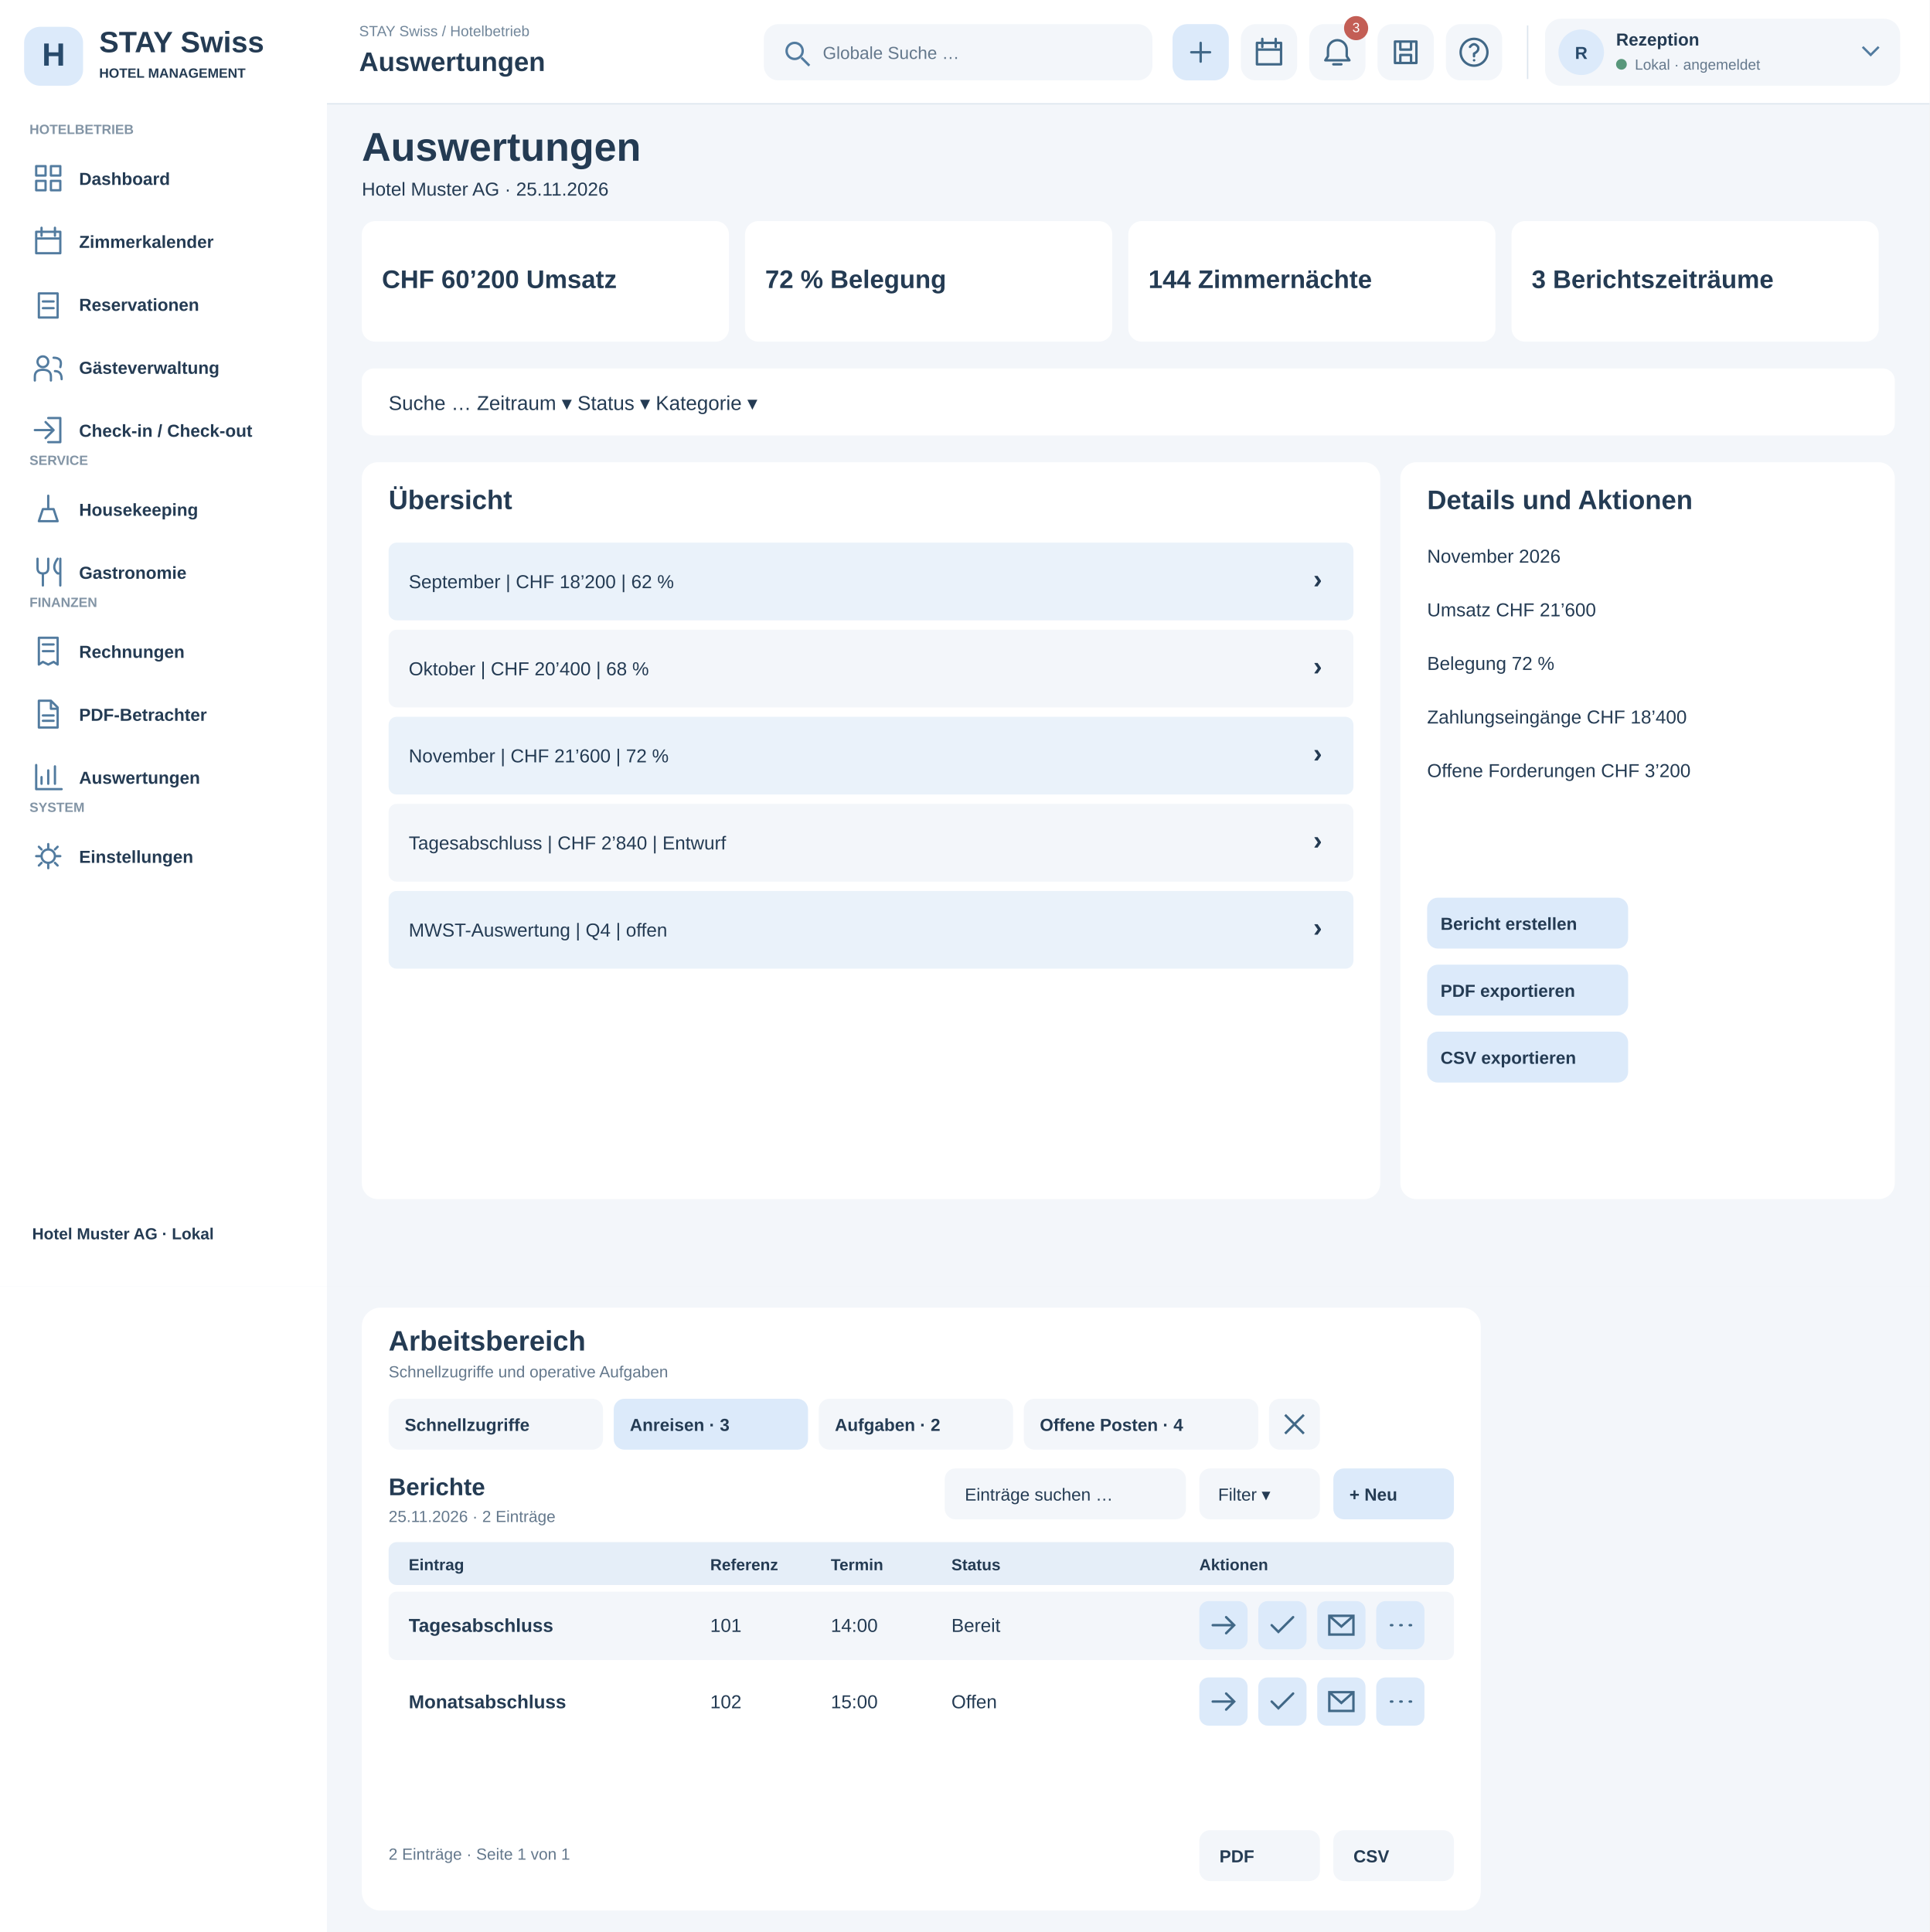
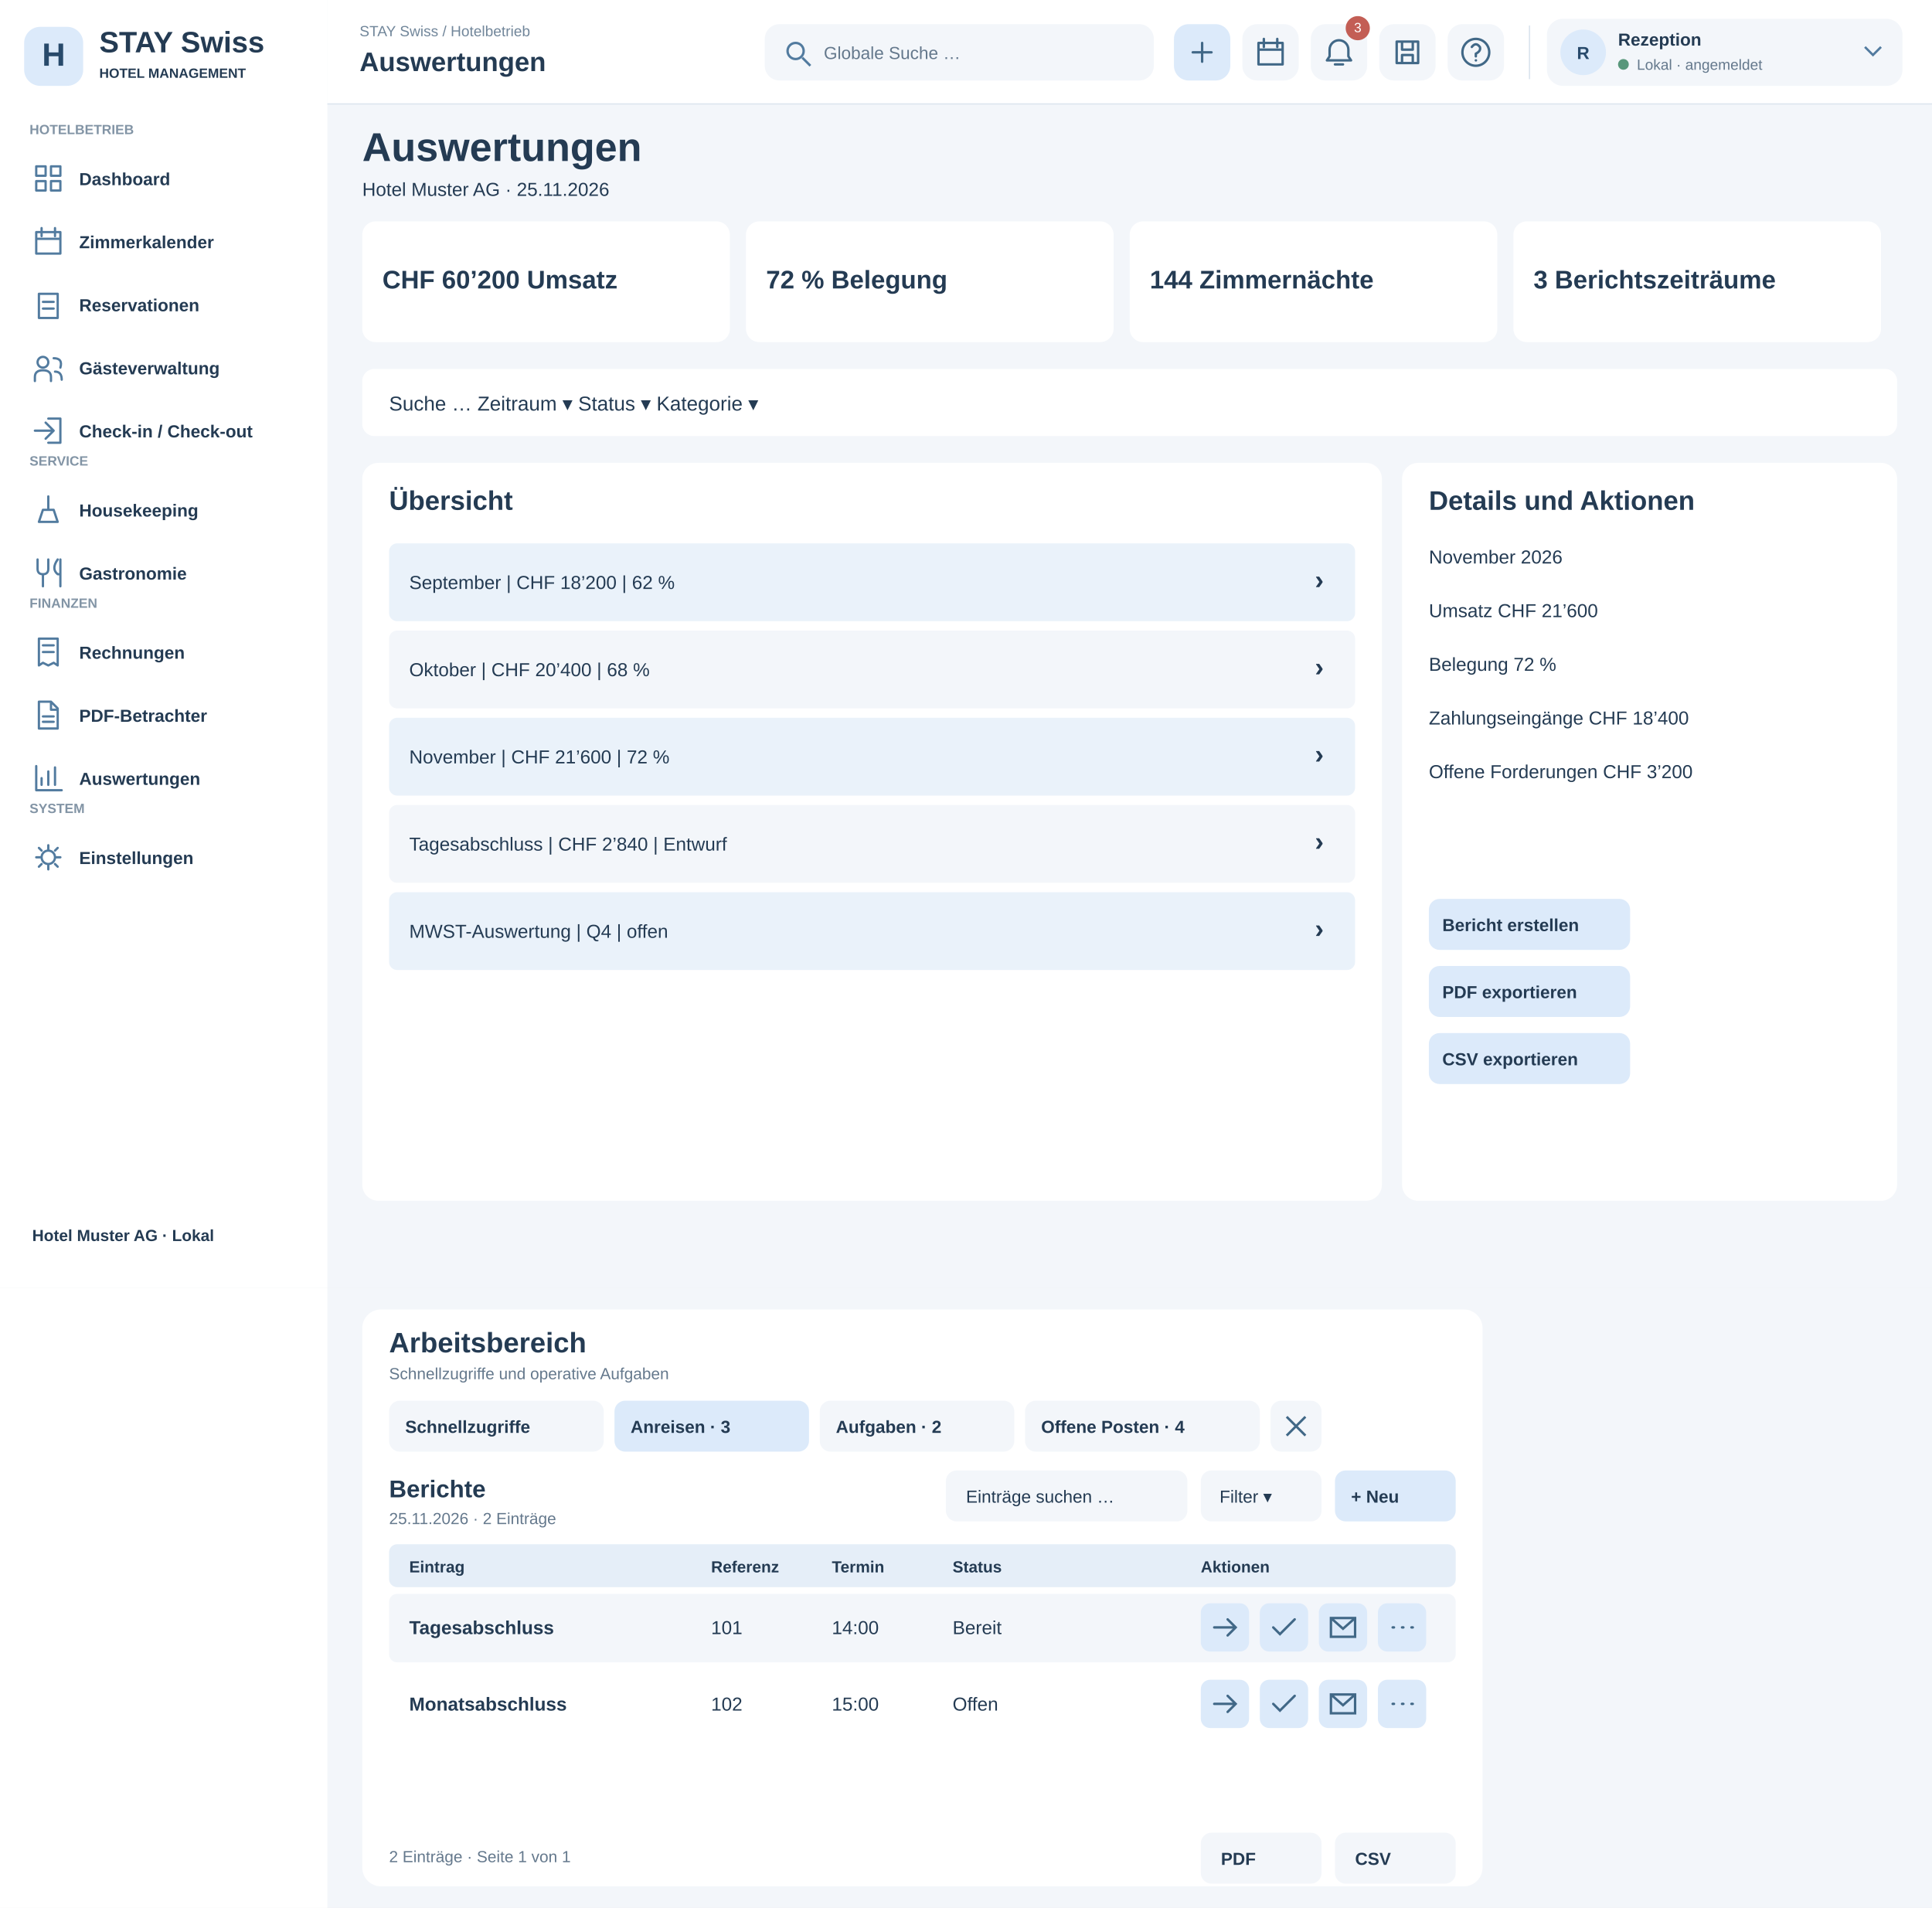
- <svg xmlns="http://www.w3.org/2000/svg" width="1440" height="1442" viewBox="0 0 1440 1442">
+ <svg xmlns="http://www.w3.org/2000/svg" width="1440" height="1422" viewBox="0 0 1440 1422">
  <rect x="0" y="0" width="1440" height="960" fill="#f3f6fa" rx="0" />
  <rect x="0" y="0" width="244" height="960" fill="#fff" rx="0" />
  <rect x="18" y="20" width="44" height="44" fill="#dceafa" rx="12" />
  <text x="40" y="49" font-family="Arial,sans-serif" font-size="24" font-weight="700" fill="#284a6b" text-anchor="middle">H</text>
  <text x="74" y="39" font-family="Arial,sans-serif" font-size="22" font-weight="700" fill="#243b53" text-anchor="start">STAY Swiss</text>
  <text x="74" y="58" font-family="Arial,sans-serif" font-size="10" font-weight="600" fill="#243b53" text-anchor="start">HOTEL MANAGEMENT</text>
  <text x="22" y="100" font-family="Arial,sans-serif" font-size="10" font-weight="700" fill="#8294a5" text-anchor="start">HOTELBETRIEB</text>
  <rect x="12" y="112" width="220" height="42" fill="#fff" rx="9" />
  <g transform="translate(24,121)" fill="none" stroke="#527b9f" stroke-width="1.7" stroke-linecap="round" stroke-linejoin="round">
    <path d="M3 3h7v7H3zM14 3h7v7h-7zM3 14h7v7H3zM14 14h7v7h-7z" />
  </g>
  <text x="59" y="138" font-family="Arial,sans-serif" font-size="13" font-weight="600" fill="#243b53" text-anchor="start">Dashboard</text>
  <rect x="12" y="159" width="220" height="42" fill="#fff" rx="9" />
  <g transform="translate(24,168)" fill="none" stroke="#527b9f" stroke-width="1.7" stroke-linecap="round" stroke-linejoin="round">
    <path d="M3 5h18v16H3zM7 2v6M17 2v6M3 10h18" />
  </g>
  <text x="59" y="185" font-family="Arial,sans-serif" font-size="13" font-weight="600" fill="#243b53" text-anchor="start">Zimmerkalender</text>
  <rect x="12" y="206" width="220" height="42" fill="#fff" rx="9" />
  <g transform="translate(24,215)" fill="none" stroke="#527b9f" stroke-width="1.7" stroke-linecap="round" stroke-linejoin="round">
    <path d="M5 4h14v18H5zM8 10h8M8 15h8" />
  </g>
  <text x="59" y="232" font-family="Arial,sans-serif" font-size="13" font-weight="600" fill="#243b53" text-anchor="start">Reservationen</text>
  <rect x="12" y="253" width="220" height="42" fill="#fff" rx="9" />
  <g transform="translate(24,262)" fill="none" stroke="#527b9f" stroke-width="1.7" stroke-linecap="round" stroke-linejoin="round">
    <path d="M8 12a4 4 0 1 0 0-8a4 4 0 1 0 0 8M2 22v-3q0-5 6-5t6 5v3M16 5q7 0 5 7M17 15q5 0 5 6" />
  </g>
  <text x="59" y="279" font-family="Arial,sans-serif" font-size="13" font-weight="600" fill="#243b53" text-anchor="start">Gästeverwaltung</text>
  <rect x="12" y="300" width="220" height="42" fill="#fff" rx="9" />
  <g transform="translate(24,309)" fill="none" stroke="#527b9f" stroke-width="1.7" stroke-linecap="round" stroke-linejoin="round">
    <path d="M12 3h9v18h-9M2 12h14M10 6l6 6-6 6" />
  </g>
  <text x="59" y="326" font-family="Arial,sans-serif" font-size="13" font-weight="600" fill="#243b53" text-anchor="start">Check-in / Check-out</text>
  <text x="22" y="347" font-family="Arial,sans-serif" font-size="10" font-weight="700" fill="#8294a5" text-anchor="start">SERVICE</text>
  <rect x="12" y="359" width="220" height="42" fill="#fff" rx="9" />
  <g transform="translate(24,368)" fill="none" stroke="#527b9f" stroke-width="1.7" stroke-linecap="round" stroke-linejoin="round">
    <path d="M5 21h14l-3-9H8zM12 12V2" />
  </g>
  <text x="59" y="385" font-family="Arial,sans-serif" font-size="13" font-weight="600" fill="#243b53" text-anchor="start">Housekeeping</text>
  <rect x="12" y="406" width="220" height="42" fill="#fff" rx="9" />
  <g transform="translate(24,415)" fill="none" stroke="#527b9f" stroke-width="1.7" stroke-linecap="round" stroke-linejoin="round">
    <path d="M4 2v7q0 4 4 4t4-4V2M8 13v9M19 2q-5 7 0 11h2M21 2v20" />
  </g>
  <text x="59" y="432" font-family="Arial,sans-serif" font-size="13" font-weight="600" fill="#243b53" text-anchor="start">Gastronomie</text>
  <text x="22" y="453" font-family="Arial,sans-serif" font-size="10" font-weight="700" fill="#8294a5" text-anchor="start">FINANZEN</text>
  <rect x="12" y="465" width="220" height="42" fill="#fff" rx="9" />
  <g transform="translate(24,474)" fill="none" stroke="#527b9f" stroke-width="1.7" stroke-linecap="round" stroke-linejoin="round">
    <path d="M5 2h14v20l-3-2-4 2-4-2-3 2zM8 7h8M8 12h8" />
  </g>
  <text x="59" y="491" font-family="Arial,sans-serif" font-size="13" font-weight="600" fill="#243b53" text-anchor="start">Rechnungen</text>
  <rect x="12" y="512" width="220" height="42" fill="#fff" rx="9" />
  <g transform="translate(24,521)" fill="none" stroke="#527b9f" stroke-width="1.7" stroke-linecap="round" stroke-linejoin="round">
    <path d="M5 2h9l5 5v15H5zM14 2v6h5M8 13h8M8 17h8" />
  </g>
  <text x="59" y="538" font-family="Arial,sans-serif" font-size="13" font-weight="600" fill="#243b53" text-anchor="start">PDF-Betrachter</text>
  <rect x="12" y="559" width="220" height="42" fill="#fff" rx="9" />
  <g transform="translate(24,568)" fill="none" stroke="#527b9f" stroke-width="1.7" stroke-linecap="round" stroke-linejoin="round">
    <path d="M3 3v18h19M7 17v-5M12 17V7M17 17V4" />
  </g>
  <text x="59" y="585" font-family="Arial,sans-serif" font-size="13" font-weight="600" fill="#243b53" text-anchor="start">Auswertungen</text>
  <text x="22" y="606" font-family="Arial,sans-serif" font-size="10" font-weight="700" fill="#8294a5" text-anchor="start">SYSTEM</text>
  <rect x="12" y="618" width="220" height="42" fill="#fff" rx="9" />
  <g transform="translate(24,627)" fill="none" stroke="#527b9f" stroke-width="1.7" stroke-linecap="round" stroke-linejoin="round">
    <path d="M12 3v3M12 18v3M3 12h3M18 12h3M5 5l2 2M17 17l2 2M5 19l2-2M17 7l2-2M12 7a5 5 0 1 0 0 10a5 5 0 1 0 0-10" />
  </g>
  <text x="59" y="644" font-family="Arial,sans-serif" font-size="13" font-weight="600" fill="#243b53" text-anchor="start">Einstellungen</text>
  <text x="24" y="925" font-family="Arial,sans-serif" font-size="12" font-weight="600" fill="#243b53" text-anchor="start">Hotel Muster AG · Lokal</text>
  <text x="270" y="120" font-family="Arial" font-size="30" font-weight="700" fill="#243b53">Auswertungen</text>
  <text x="270" y="146" font-family="Arial" font-size="14" font-weight="400" fill="#243b53">Hotel Muster AG · 25.11.2026</text>
  <rect x="270" y="165" width="274" height="90" rx="10" fill="#fff" />
  <text x="285" y="215" font-family="Arial" font-size="19" font-weight="700" fill="#243b53">CHF 60’200 Umsatz</text>
  <rect x="556" y="165" width="274" height="90" rx="10" fill="#fff" />
  <text x="571" y="215" font-family="Arial" font-size="19" font-weight="700" fill="#243b53">72 % Belegung</text>
  <rect x="842" y="165" width="274" height="90" rx="10" fill="#fff" />
  <text x="857" y="215" font-family="Arial" font-size="19" font-weight="700" fill="#243b53">144 Zimmernächte</text>
  <rect x="1128" y="165" width="274" height="90" rx="10" fill="#fff" />
  <text x="1143" y="215" font-family="Arial" font-size="19" font-weight="700" fill="#243b53">3 Berichtszeiträume</text>
  <rect x="270" y="275" width="1144" height="50" rx="9" fill="#fff" />
  <text x="290" y="306" font-family="Arial" font-size="15" font-weight="400" fill="#243b53">Suche …                 Zeitraum ▾                 Status ▾                 Kategorie ▾</text>
  <rect x="270" y="345" width="760" height="550" rx="12" fill="#fff" />
  <rect x="1045" y="345" width="369" height="550" rx="12" fill="#fff" />
  <text x="290" y="380" font-family="Arial" font-size="20" font-weight="700" fill="#243b53">Übersicht</text>
  <text x="1065" y="380" font-family="Arial" font-size="20" font-weight="700" fill="#243b53">Details und Aktionen</text>
  <rect x="290" y="405" width="720" height="58" rx="6" fill="#eaf2fa" />
  <text x="305" y="439" font-family="Arial" font-size="14" font-weight="400" fill="#243b53">September | CHF 18’200 | 62 %</text>
  <text x="980" y="439" font-family="Arial" font-size="20" font-weight="700" fill="#243b53">›</text>
  <rect x="290" y="470" width="720" height="58" rx="6" fill="#f3f6fa" />
  <text x="305" y="504" font-family="Arial" font-size="14" font-weight="400" fill="#243b53">Oktober | CHF 20’400 | 68 %</text>
  <text x="980" y="504" font-family="Arial" font-size="20" font-weight="700" fill="#243b53">›</text>
  <rect x="290" y="535" width="720" height="58" rx="6" fill="#eaf2fa" />
  <text x="305" y="569" font-family="Arial" font-size="14" font-weight="400" fill="#243b53">November | CHF 21’600 | 72 %</text>
  <text x="980" y="569" font-family="Arial" font-size="20" font-weight="700" fill="#243b53">›</text>
  <rect x="290" y="600" width="720" height="58" rx="6" fill="#f3f6fa" />
  <text x="305" y="634" font-family="Arial" font-size="14" font-weight="400" fill="#243b53">Tagesabschluss | CHF 2’840 | Entwurf</text>
  <text x="980" y="634" font-family="Arial" font-size="20" font-weight="700" fill="#243b53">›</text>
  <rect x="290" y="665" width="720" height="58" rx="6" fill="#eaf2fa" />
  <text x="305" y="699" font-family="Arial" font-size="14" font-weight="400" fill="#243b53">MWST-Auswertung | Q4 | offen</text>
  <text x="980" y="699" font-family="Arial" font-size="20" font-weight="700" fill="#243b53">›</text>
  <text x="1065" y="420" font-family="Arial" font-size="14" font-weight="400" fill="#243b53">November 2026</text>
  <text x="1065" y="460" font-family="Arial" font-size="14" font-weight="400" fill="#243b53">Umsatz CHF 21’600</text>
  <text x="1065" y="500" font-family="Arial" font-size="14" font-weight="400" fill="#243b53">Belegung 72 %</text>
  <text x="1065" y="540" font-family="Arial" font-size="14" font-weight="400" fill="#243b53">Zahlungseingänge CHF 18’400</text>
  <text x="1065" y="580" font-family="Arial" font-size="14" font-weight="400" fill="#243b53">Offene Forderungen CHF 3’200</text>
  <rect x="1065" y="670" width="150" height="38" rx="8" fill="#dceafa" />
  <text x="1075" y="694" font-family="Arial" font-size="13" font-weight="700" fill="#243b53">Bericht erstellen</text>
  <rect x="1065" y="720" width="150" height="38" rx="8" fill="#dceafa" />
  <text x="1075" y="744" font-family="Arial" font-size="13" font-weight="700" fill="#243b53">PDF exportieren</text>
  <rect x="1065" y="770" width="150" height="38" rx="8" fill="#dceafa" />
  <text x="1075" y="794" font-family="Arial" font-size="13" font-weight="700" fill="#243b53">CSV exportieren</text>
  <g id="premium-header">
    <style>.header-action:hover rect,.header-action:focus rect{fill:#c5dff4}.header-action{cursor:pointer}.header-action:focus{outline:none}</style>
    <rect x="244" y="0" width="1196" height="78" fill="#fff" />
    <path d="M244 77.5H1440" stroke="#dce5ee" />
    <text x="268" y="27" font-family="Arial" font-size="11" fill="#71869a">STAY Swiss / Hotelbetrieb</text>
    <text x="268" y="53" font-family="Arial" font-size="20" font-weight="700" fill="#243b53">Auswertungen</text>
    <g class="header-action" tabindex="0" aria-label="Globale Suche">
      <rect x="570" y="18" width="290" height="42" rx="11" fill="#f3f6fa" />
      <g transform="translate(584,29)" stroke="#527b9f" fill="none" stroke-width="1.8">
        <circle cx="9" cy="9" r="6" />
        <path d="M14 14l6 6" />
      </g>
      <text x="614" y="44" font-family="Arial" font-size="13" fill="#64788c">Globale Suche …</text>
    </g>
    <g class="header-action" tabindex="0" aria-label="Neue Reservation">
      <rect x="875" y="18" width="42" height="42" rx="11" fill="#dceafa" />
      <g transform="translate(884,27)" stroke="#416887" fill="none" stroke-width="1.8" stroke-linecap="round" stroke-linejoin="round">
        <path d="M12 5v14M5 12h14" />
      </g>
    </g>
    <g class="header-action" tabindex="0" aria-label="Tageskalender">
      <rect x="926" y="18" width="42" height="42" rx="11" fill="#f3f6fa" />
      <g transform="translate(935,27)" stroke="#416887" fill="none" stroke-width="1.8" stroke-linecap="round" stroke-linejoin="round">
        <path d="M3 5h18v16H3zM7 2v6M17 2v6M3 10h18" />
      </g>
    </g>
    <g class="header-action" tabindex="0" aria-label="Benachrichtigungen">
      <rect x="977" y="18" width="42" height="42" rx="11" fill="#f3f6fa" />
      <g transform="translate(986,27)" stroke="#416887" fill="none" stroke-width="1.8" stroke-linecap="round" stroke-linejoin="round">
        <path d="M12 3a7 7 0 0 0-7 7v5l-2 3h18l-2-3v-5a7 7 0 0 0-7-7M9 21h6" />
      </g>
      <circle cx="1012" cy="21" r="9" fill="#c35e55" />
      <text x="1012" y="24" font-family="Arial" font-size="10" text-anchor="middle" fill="#fff">3</text>
    </g>
    <g class="header-action" tabindex="0" aria-label="Datensicherung">
      <rect x="1028" y="18" width="42" height="42" rx="11" fill="#f3f6fa" />
      <g transform="translate(1037,27)" stroke="#416887" fill="none" stroke-width="1.8" stroke-linecap="round" stroke-linejoin="round">
        <path d="M4 4h16v16H4zM8 4v6h8V4M8 20v-6h8v6" />
      </g>
    </g>
    <g class="header-action" tabindex="0" aria-label="Hilfe">
      <rect x="1079" y="18" width="42" height="42" rx="11" fill="#f3f6fa" />
      <g transform="translate(1088,27)" stroke="#416887" fill="none" stroke-width="1.8" stroke-linecap="round" stroke-linejoin="round">
        <path d="M12 2a10 10 0 1 0 0 20a10 10 0 1 0 0-20M9 8q3-4 6 0q1 3-3 5v2M12 18h.1" />
      </g>
    </g>
    <path d="M1140 19v40" stroke="#dce5ee" />
    <g class="header-action" tabindex="0" aria-label="Benutzerprofil und Abmelden">
      <rect x="1153" y="14" width="265" height="50" rx="12" fill="#f3f6fa" />
      <circle cx="1180" cy="39" r="17" fill="#dceafa" />
      <text x="1180" y="44" text-anchor="middle" font-family="Arial" font-size="13" font-weight="700" fill="#284a6b">R</text>
      <text x="1206" y="34" font-family="Arial" font-size="13" font-weight="700" fill="#243b53">Rezeption</text>
      <circle cx="1210" cy="48" r="4" fill="#58977b" />
      <text x="1220" y="52" font-family="Arial" font-size="11" fill="#64788c">Lokal · angemeldet</text>
      <path d="M1390 35l6 6 6-6" fill="none" stroke="#527b9f" stroke-width="1.7" />
    </g>
  </g>
-   <rect x="0" y="960" width="1440" height="482" fill="#f3f6fa" />
-   <rect x="0" y="960" width="244" height="482" fill="#fff" />
+   <rect x="0" y="960" width="1440" height="462" fill="#f3f6fa" />
+   <rect x="0" y="960" width="244" height="462" fill="#fff" />
  <g transform="translate(165,236)">
-     <rect x="105" y="740" width="835" height="450" rx="14" fill="#fff" />
+     <rect x="105" y="740" width="835" height="430" rx="14" fill="#fff" />
    <text x="125" y="772" font-family="Arial" font-size="21" font-weight="700" fill="#243b53">Arbeitsbereich</text>
    <text x="125" y="792" font-family="Arial" font-size="12" font-weight="400" fill="#64788c">Schnellzugriffe und operative Aufgaben</text>
    <g tabindex="0">
      <rect x="125" y="808" width="160" height="38" rx="8" fill="#f3f6fa" />
      <text x="137" y="832" font-family="Arial" font-size="13" font-weight="700" fill="#243b53">Schnellzugriffe</text>
    </g>
    <g tabindex="0">
      <rect x="293" y="808" width="145" height="38" rx="8" fill="#dceafa" />
      <text x="305" y="832" font-family="Arial" font-size="13" font-weight="700" fill="#243b53">Anreisen · 3</text>
    </g>
    <g tabindex="0">
      <rect x="446" y="808" width="145" height="38" rx="8" fill="#f3f6fa" />
      <text x="458" y="832" font-family="Arial" font-size="13" font-weight="700" fill="#243b53">Aufgaben · 2</text>
    </g>
    <g tabindex="0">
      <rect x="599" y="808" width="175" height="38" rx="8" fill="#f3f6fa" />
      <text x="611" y="832" font-family="Arial" font-size="13" font-weight="700" fill="#243b53">Offene Posten · 4</text>
    </g>
    <g>
      <rect x="782" y="808" width="38" height="38" rx="8" fill="#f3f6fa" />
      <path d="M794 820l14 14m0-14l-14 14" stroke="#416887" stroke-width="1.8" />
    </g>
    <text x="125" y="880" font-family="Arial" font-size="18" font-weight="700" fill="#243b53">Berichte</text>
    <text x="125" y="900" font-family="Arial" font-size="12" font-weight="400" fill="#64788c">25.11.2026 · 2 Einträge</text>
    <rect x="540" y="860" width="180" height="38" rx="8" fill="#f3f6fa" />
    <text x="555" y="884" font-family="Arial" font-size="13" font-weight="400" fill="#243b53">Einträge suchen …</text>
    <rect x="730" y="860" width="90" height="38" rx="8" fill="#f3f6fa" />
    <text x="744" y="884" font-family="Arial" font-size="13" font-weight="400" fill="#243b53">Filter ▾</text>
    <rect x="830" y="860" width="90" height="38" rx="8" fill="#dceafa" />
    <text x="842" y="884" font-family="Arial" font-size="13" font-weight="700" fill="#243b53">+ Neu</text>
    <rect x="125" y="915" width="795" height="32" rx="6" fill="#e5eef8" />
    <text x="140" y="936" font-family="Arial" font-size="12" font-weight="700" fill="#243b53">Eintrag</text>
    <text x="365" y="936" font-family="Arial" font-size="12" font-weight="700" fill="#243b53">Referenz</text>
    <text x="455" y="936" font-family="Arial" font-size="12" font-weight="700" fill="#243b53">Termin</text>
    <text x="545" y="936" font-family="Arial" font-size="12" font-weight="700" fill="#243b53">Status</text>
    <text x="730" y="936" font-family="Arial" font-size="12" font-weight="700" fill="#243b53">Aktionen</text>
    <rect x="125" y="952" width="795" height="51" rx="6" fill="#f3f6fa" />
    <text x="140" y="982" font-family="Arial" font-size="14" font-weight="700" fill="#243b53">Tagesabschluss</text>
    <text x="365" y="982" font-family="Arial" font-size="14" font-weight="400" fill="#243b53">101</text>
    <text x="455" y="982" font-family="Arial" font-size="14" font-weight="400" fill="#243b53">14:00</text>
    <text x="545" y="982" font-family="Arial" font-size="14" font-weight="400" fill="#243b53">Bereit</text>
    <g tabindex="0">
      <rect x="730" y="959" width="36" height="36" rx="7" fill="#dceafa" />
      <g transform="translate(736,965)" stroke="#416887" stroke-width="1.8" stroke-linecap="round" fill="none">
        <path d="M4 12h16M14 6l6 6-6 6" />
      </g>
    </g>
    <g tabindex="0">
      <rect x="774" y="959" width="36" height="36" rx="7" fill="#dceafa" />
      <g transform="translate(780,965)" stroke="#416887" stroke-width="1.8" stroke-linecap="round" fill="none">
        <path d="M4 12l5 5L20 6" />
      </g>
    </g>
    <g tabindex="0">
      <rect x="818" y="959" width="36" height="36" rx="7" fill="#dceafa" />
      <g transform="translate(824,965)" stroke="#416887" stroke-width="1.8" stroke-linecap="round" fill="none">
        <path d="M3 5h18v14H3zM3 5l9 8 9-8" />
      </g>
    </g>
    <g tabindex="0">
      <rect x="862" y="959" width="36" height="36" rx="7" fill="#dceafa" />
      <g transform="translate(868,965)" stroke="#416887" stroke-width="1.8" stroke-linecap="round" fill="none">
        <path d="M5 12h1M12 12h1M19 12h1" />
      </g>
    </g>
    <rect x="125" y="1009" width="795" height="51" rx="6" fill="#fff" />
    <text x="140" y="1039" font-family="Arial" font-size="14" font-weight="700" fill="#243b53">Monatsabschluss</text>
    <text x="365" y="1039" font-family="Arial" font-size="14" font-weight="400" fill="#243b53">102</text>
    <text x="455" y="1039" font-family="Arial" font-size="14" font-weight="400" fill="#243b53">15:00</text>
    <text x="545" y="1039" font-family="Arial" font-size="14" font-weight="400" fill="#243b53">Offen</text>
    <g tabindex="0">
      <rect x="730" y="1016" width="36" height="36" rx="7" fill="#dceafa" />
      <g transform="translate(736,1022)" stroke="#416887" stroke-width="1.8" stroke-linecap="round" fill="none">
        <path d="M4 12h16M14 6l6 6-6 6" />
      </g>
    </g>
    <g tabindex="0">
      <rect x="774" y="1016" width="36" height="36" rx="7" fill="#dceafa" />
      <g transform="translate(780,1022)" stroke="#416887" stroke-width="1.8" stroke-linecap="round" fill="none">
        <path d="M4 12l5 5L20 6" />
      </g>
    </g>
    <g tabindex="0">
      <rect x="818" y="1016" width="36" height="36" rx="7" fill="#dceafa" />
      <g transform="translate(824,1022)" stroke="#416887" stroke-width="1.8" stroke-linecap="round" fill="none">
        <path d="M3 5h18v14H3zM3 5l9 8 9-8" />
      </g>
    </g>
    <g tabindex="0">
      <rect x="862" y="1016" width="36" height="36" rx="7" fill="#dceafa" />
      <g transform="translate(868,1022)" stroke="#416887" stroke-width="1.8" stroke-linecap="round" fill="none">
        <path d="M5 12h1M12 12h1M19 12h1" />
      </g>
    </g>
    <text x="125" y="1152" font-family="Arial" font-size="12" font-weight="400" fill="#64788c">2 Einträge · Seite 1 von 1</text>
    <rect x="730" y="1130" width="90" height="38" rx="8" fill="#f3f6fa" />
    <text x="745" y="1154" font-family="Arial" font-size="13" font-weight="700" fill="#243b53">PDF</text>
    <rect x="830" y="1130" width="90" height="38" rx="8" fill="#f3f6fa" />
    <text x="845" y="1154" font-family="Arial" font-size="13" font-weight="700" fill="#243b53">CSV</text>
  </g>
</svg>
